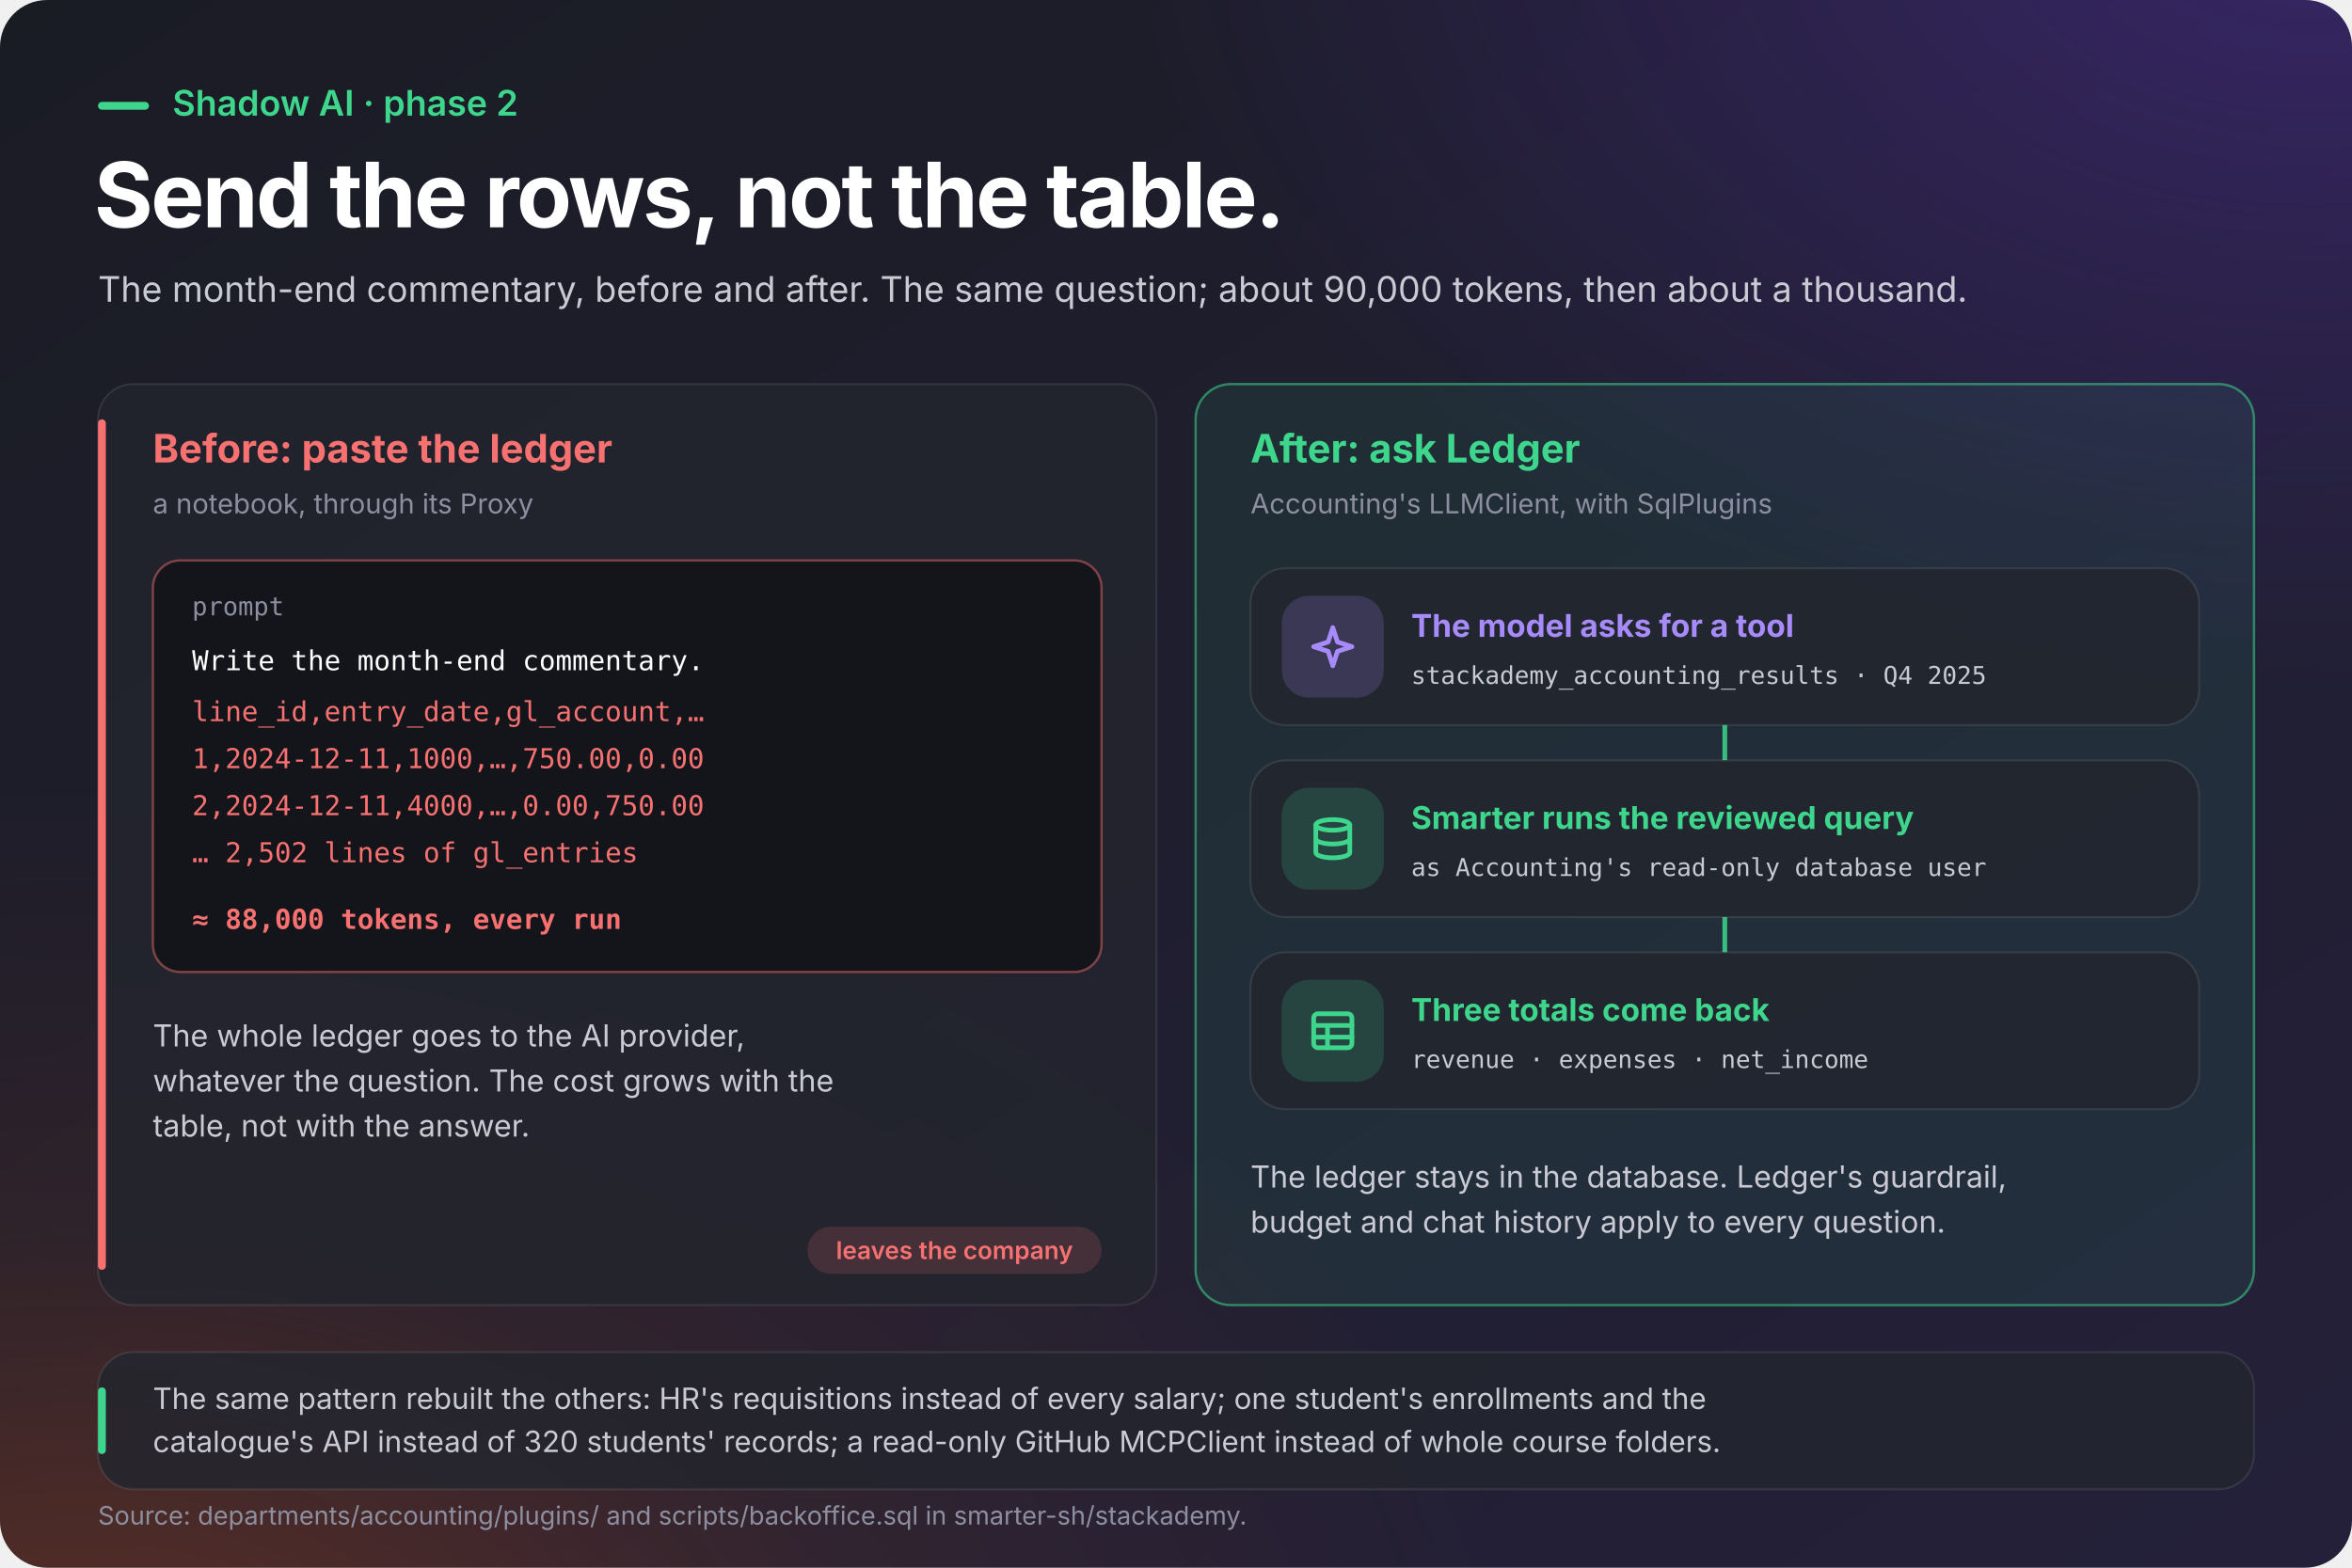
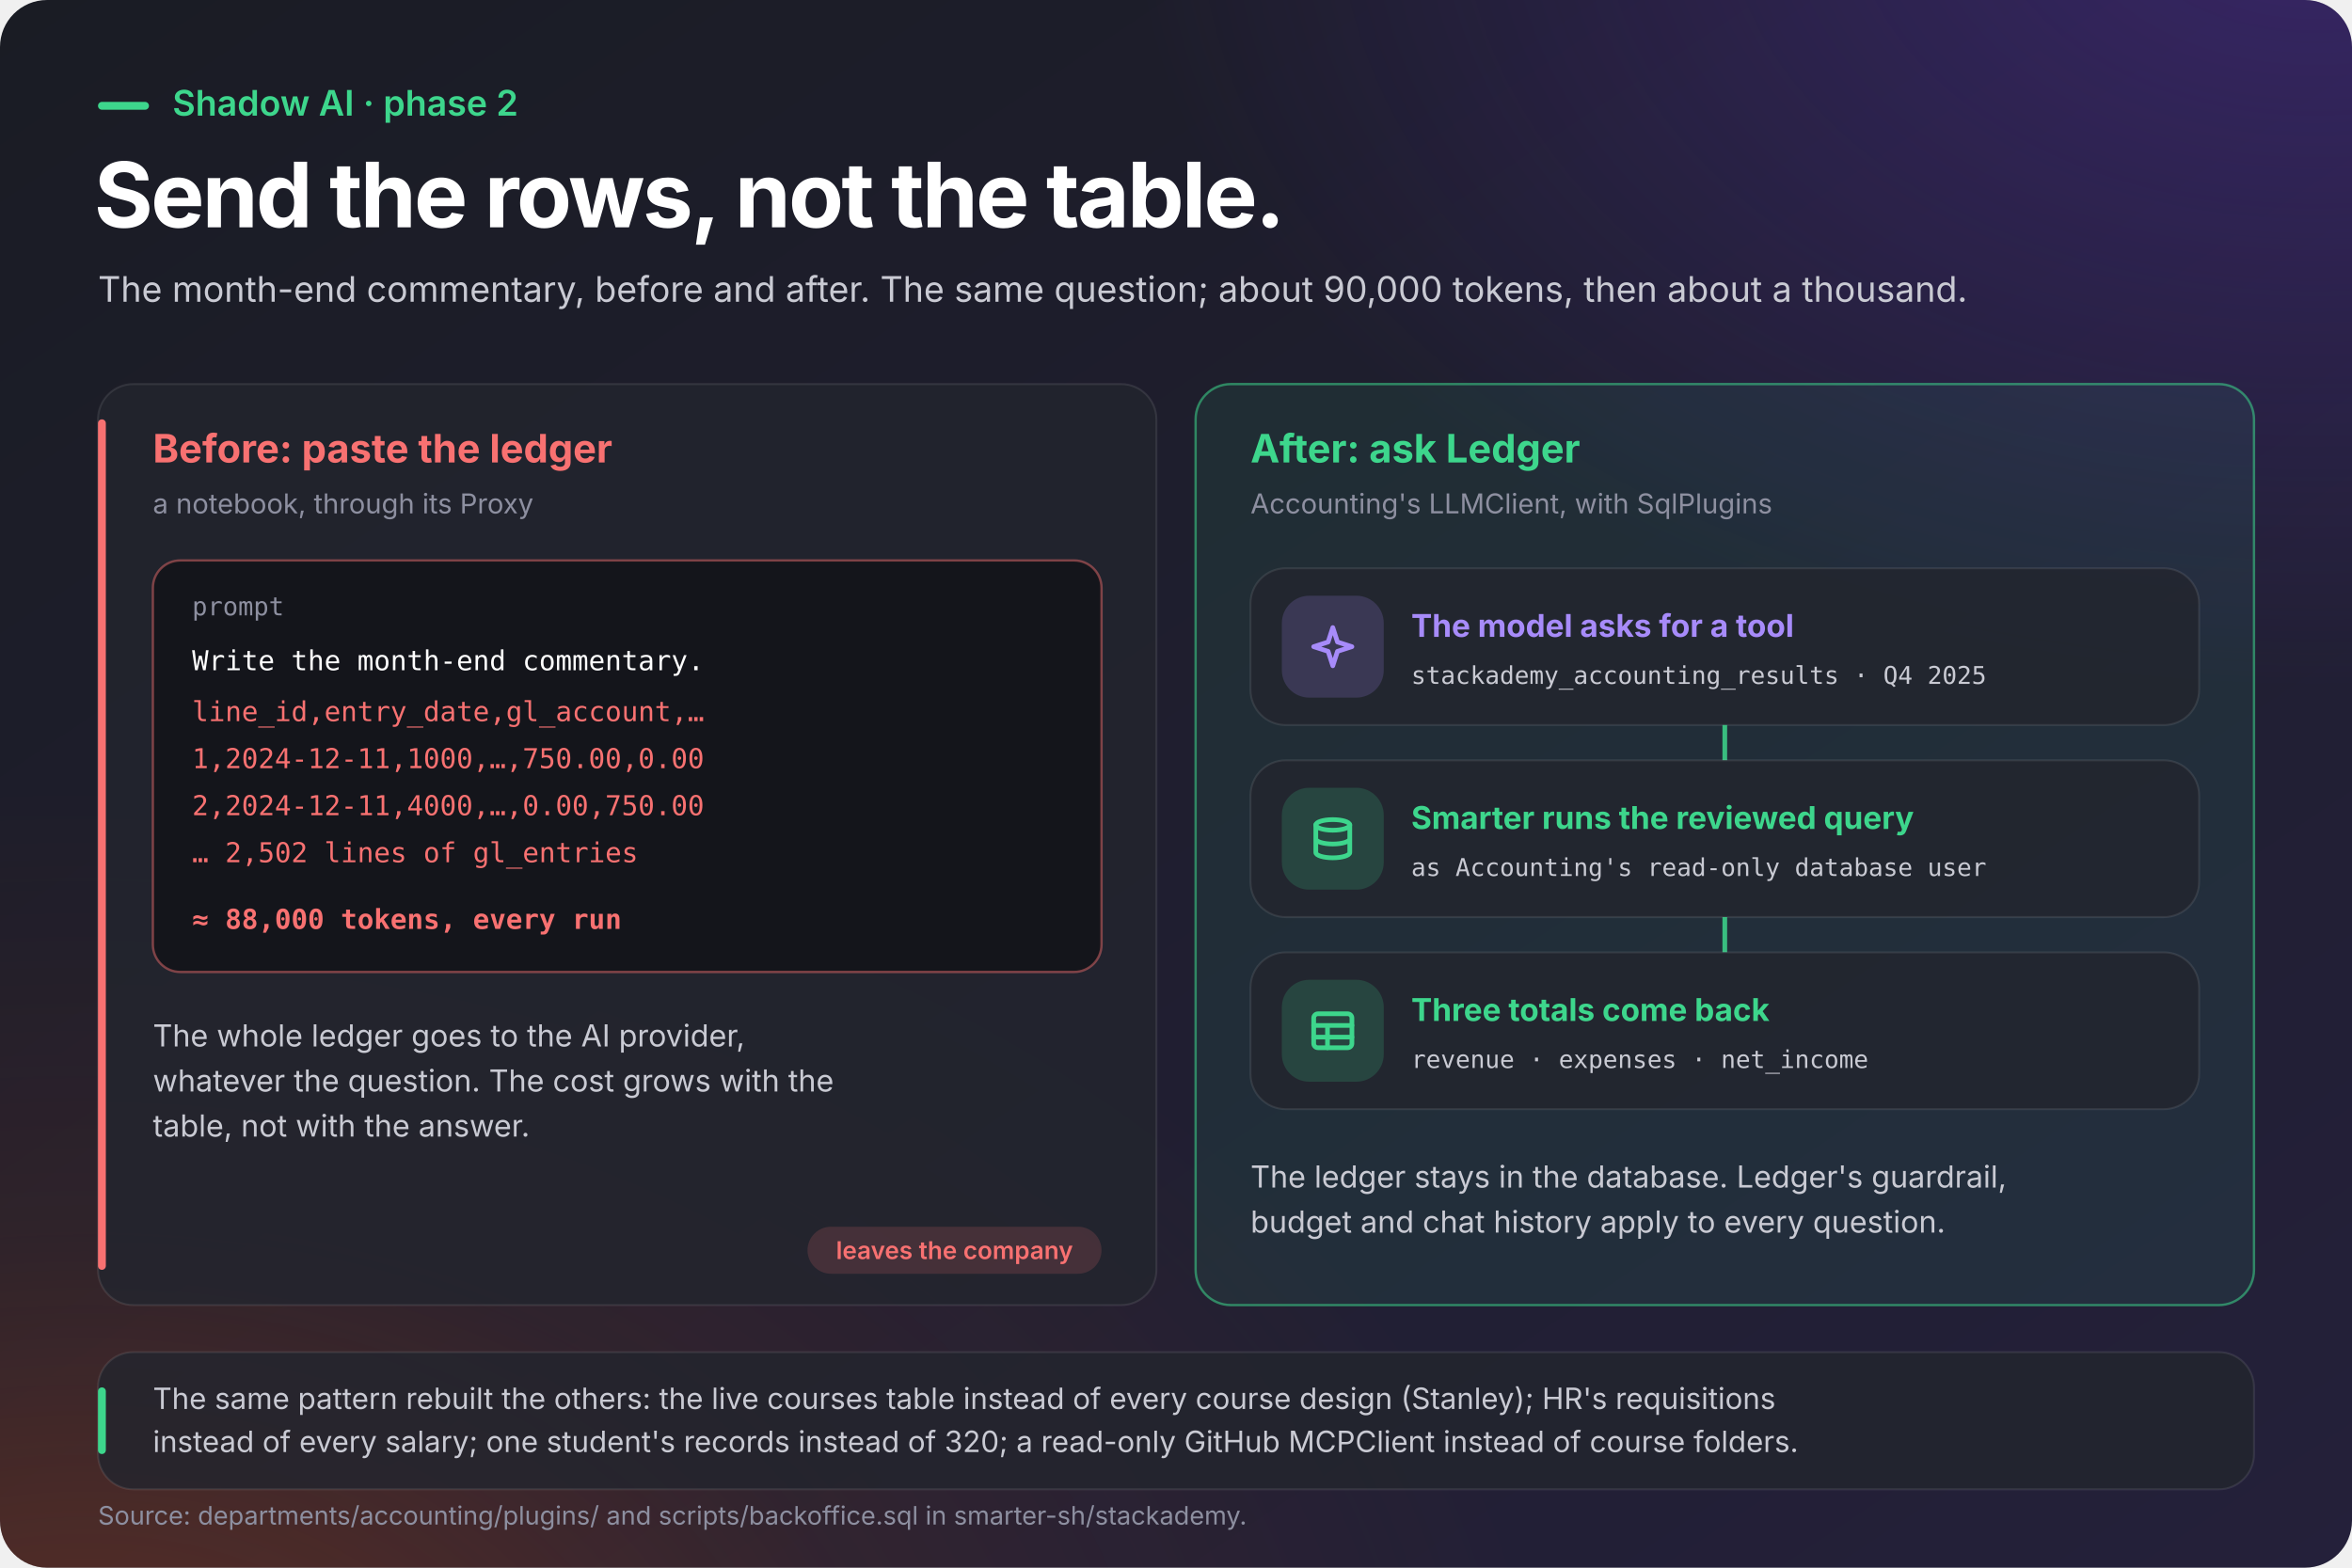
<svg xmlns="http://www.w3.org/2000/svg" viewBox="0 0 1200 800" width="1200" height="800" role="img" aria-label="Exhibit: phase 2, the month-end commentary sends the model three totals instead of the general ledger">
  <defs>
    <linearGradient id="dk-bg" x1="0" y1="0" x2="1" y2="1">
      <stop offset="0" stop-color="#1A1C24" />
      <stop offset="1" stop-color="#24203A" />
    </linearGradient>
    <radialGradient id="dk-orange" cx="0.04" cy="1.12" r="0.62">
      <stop offset="0" stop-color="#EA580C" stop-opacity="0.32" />
      <stop offset="0.55" stop-color="#EA580C" stop-opacity="0.08" />
      <stop offset="1" stop-color="#EA580C" stop-opacity="0" />
    </radialGradient>
    <radialGradient id="dk-purple" cx="0.98" cy="-0.06" r="0.5">
      <stop offset="0" stop-color="#7239EA" stop-opacity="0.3" />
      <stop offset="1" stop-color="#7239EA" stop-opacity="0" />
    </radialGradient>
    <marker id="dk-arrow" viewBox="0 0 10 10" refX="8" refY="5" markerWidth="7" markerHeight="7" orient="auto-start-reverse">
      <path d="M0,0 L10,5 L0,10 z" fill="#F59E0B" />
    </marker>
    <marker id="dk-arrow-green" viewBox="0 0 10 10" refX="8" refY="5" markerWidth="7" markerHeight="7" orient="auto-start-reverse">
      <path d="M0,0 L10,5 L0,10 z" fill="#3DD68C" />
    </marker>
    <marker id="dk-arrow-purple" viewBox="0 0 10 10" refX="8" refY="5" markerWidth="7" markerHeight="7" orient="auto-start-reverse">
      <path d="M0,0 L10,5 L0,10 z" fill="#A78BFA" />
    </marker>
  </defs>
  <rect width="1200" height="800" rx="24" fill="url(#dk-bg)" />
  <rect width="1200" height="800" rx="24" fill="url(#dk-orange)" />
  <rect width="1200" height="800" rx="24" fill="url(#dk-purple)" />
  <rect x="50" y="52" width="26" height="4" rx="2" fill="#3DD68C" />
  <text x="88" y="59" font-family="Inter, 'Helvetica Neue', Lato, Arial, sans-serif" font-size="18" font-weight="600" fill="#3DD68C" text-anchor="start">Shadow AI · phase 2</text>
  <text x="48" y="116" font-family="Inter, 'Helvetica Neue', Lato, Arial, sans-serif" font-size="46" font-weight="700" fill="#FFFFFF" text-anchor="start" letter-spacing="-1.2">Send the rows, not the table.</text>
  <text x="50" y="154" font-family="Inter, 'Helvetica Neue', Lato, Arial, sans-serif" font-size="18" font-weight="400" fill="#C9CAD3" text-anchor="start">The month-end commentary, before and after. The same question; about 90,000 tokens, then about a thousand.</text>
  <rect x="50" y="196" width="540" height="470" rx="18" fill="#23252E" fill-opacity="0.82" stroke="rgba(255,255,255,0.09)" stroke-width="1" />
  <rect x="50" y="214" width="4" height="434" rx="2" fill="#F87171" />
  <text x="78" y="236" font-family="Inter, 'Helvetica Neue', Lato, Arial, sans-serif" font-size="20" font-weight="700" fill="#F87171" text-anchor="start">Before: paste the ledger</text>
  <text x="78" y="262" font-family="Inter, 'Helvetica Neue', Lato, Arial, sans-serif" font-size="14" font-weight="400" fill="#8D8FA0" text-anchor="start">a notebook, through its Proxy</text>
  <rect x="78" y="286" width="484" height="210" rx="14" fill="#14151B" stroke="#F87171" stroke-opacity="0.45" stroke-width="1.2" />
  <text x="98" y="314" font-family="'JetBrains Mono', SFMono-Regular, Menlo, Consolas, monospace" font-size="13" font-weight="400" fill="#8D8FA0" text-anchor="start">prompt</text>
  <text x="98" y="342" font-family="'JetBrains Mono', SFMono-Regular, Menlo, Consolas, monospace" font-size="14" font-weight="400" fill="#FFFFFF" text-anchor="start">Write the month-end commentary.</text>
  <text x="98" y="368" font-family="'JetBrains Mono', SFMono-Regular, Menlo, Consolas, monospace" font-size="14" font-weight="400" fill="#F87171" text-anchor="start">line_id,entry_date,gl_account,…</text>
  <text x="98" y="392" font-family="'JetBrains Mono', SFMono-Regular, Menlo, Consolas, monospace" font-size="14" font-weight="400" fill="#F87171" text-anchor="start">1,2024-12-11,1000,…,750.00,0.00</text>
  <text x="98" y="416" font-family="'JetBrains Mono', SFMono-Regular, Menlo, Consolas, monospace" font-size="14" font-weight="400" fill="#F87171" text-anchor="start">2,2024-12-11,4000,…,0.00,750.00</text>
  <text x="98" y="440" font-family="'JetBrains Mono', SFMono-Regular, Menlo, Consolas, monospace" font-size="14" font-weight="400" fill="#F87171" text-anchor="start">… 2,502 lines of gl_entries</text>
  <text x="98" y="474" font-family="'JetBrains Mono', SFMono-Regular, Menlo, Consolas, monospace" font-size="14" font-weight="700" fill="#F87171" text-anchor="start">≈ 88,000 tokens, every run</text>
  <text x="78" y="534" font-family="Inter, 'Helvetica Neue', Lato, Arial, sans-serif" font-size="15.5" font-weight="400" fill="#C9CAD3" text-anchor="start">The whole ledger goes to the AI provider,</text>
  <text x="78" y="557" font-family="Inter, 'Helvetica Neue', Lato, Arial, sans-serif" font-size="15.5" font-weight="400" fill="#C9CAD3" text-anchor="start">whatever the question. The cost grows with the</text>
  <text x="78" y="580" font-family="Inter, 'Helvetica Neue', Lato, Arial, sans-serif" font-size="15.5" font-weight="400" fill="#C9CAD3" text-anchor="start">table, not with the answer.</text>
  <rect x="412" y="626" width="150" height="24" rx="12" fill="#F87171" fill-opacity="0.16" />
  <text x="487.0" y="642.5" font-family="Inter, 'Helvetica Neue', Lato, Arial, sans-serif" font-size="12.5" font-weight="600" fill="#F87171" text-anchor="middle">leaves the company</text>
  <rect x="610" y="196" width="540" height="470" rx="18" fill="#3DD68C" fill-opacity="0.08" stroke="#3DD68C" stroke-opacity="0.55" stroke-width="1.2" />
  <text x="638" y="236" font-family="Inter, 'Helvetica Neue', Lato, Arial, sans-serif" font-size="20" font-weight="700" fill="#3DD68C" text-anchor="start">After: ask Ledger</text>
  <text x="638" y="262" font-family="Inter, 'Helvetica Neue', Lato, Arial, sans-serif" font-size="14" font-weight="400" fill="#8D8FA0" text-anchor="start">Accounting's LLMClient, with SqlPlugins</text>
  <rect x="638" y="290" width="484" height="80" rx="18" fill="#23252E" fill-opacity="0.82" stroke="rgba(255,255,255,0.09)" stroke-width="1" />
  <rect x="654" y="304" width="52" height="52" rx="14" fill="#A78BFA" fill-opacity="0.18" />
  <g transform="translate(667,317) scale(1.0833)" fill="none" stroke="#A78BFA" stroke-width="2.2" stroke-linecap="round" stroke-linejoin="round">
    <path d="M12 3l2.2 6.8L21 12l-6.8 2.2L12 21l-2.2-6.8L3 12l6.8-2.2z" />
  </g>
  <text x="720" y="325" font-family="Inter, 'Helvetica Neue', Lato, Arial, sans-serif" font-size="16" font-weight="700" fill="#A78BFA" text-anchor="start">The model asks for a tool</text>
  <text x="720" y="349" font-family="'JetBrains Mono', SFMono-Regular, Menlo, Consolas, monospace" font-size="12.5" font-weight="400" fill="#C9CAD3" text-anchor="start">stackademy_accounting_results · Q4 2025</text>
  <path d="M880,370 L880,388" fill="none" stroke="#3DD68C" stroke-width="2.4" stroke-opacity="0.85" />
  <rect x="638" y="388" width="484" height="80" rx="18" fill="#23252E" fill-opacity="0.82" stroke="rgba(255,255,255,0.09)" stroke-width="1" />
  <rect x="654" y="402" width="52" height="52" rx="14" fill="#3DD68C" fill-opacity="0.18" />
  <g transform="translate(667,415) scale(1.0833)" fill="none" stroke="#3DD68C" stroke-width="2.2" stroke-linecap="round" stroke-linejoin="round">
    <ellipse cx="12" cy="5.5" rx="8" ry="2.5" />
    <path d="M4 5.5v13c0 1.4 3.6 2.5 8 2.5s8-1.1 8-2.5v-13M4 12c0 1.4 3.6 2.5 8 2.5s8-1.1 8-2.5" />
  </g>
  <text x="720" y="423" font-family="Inter, 'Helvetica Neue', Lato, Arial, sans-serif" font-size="16" font-weight="700" fill="#3DD68C" text-anchor="start">Smarter runs the reviewed query</text>
  <text x="720" y="447" font-family="'JetBrains Mono', SFMono-Regular, Menlo, Consolas, monospace" font-size="12.5" font-weight="400" fill="#C9CAD3" text-anchor="start">as Accounting's read-only database user</text>
  <path d="M880,468 L880,486" fill="none" stroke="#3DD68C" stroke-width="2.4" stroke-opacity="0.85" />
  <rect x="638" y="486" width="484" height="80" rx="18" fill="#23252E" fill-opacity="0.82" stroke="rgba(255,255,255,0.09)" stroke-width="1" />
  <rect x="654" y="500" width="52" height="52" rx="14" fill="#3DD68C" fill-opacity="0.18" />
  <g transform="translate(667,513) scale(1.0833)" fill="none" stroke="#3DD68C" stroke-width="2.2" stroke-linecap="round" stroke-linejoin="round">
    <rect x="3" y="4" width="18" height="16" rx="2" />
    <path d="M3 9.5h18M3 15h18M9.5 9.5V20" />
  </g>
  <text x="720" y="521" font-family="Inter, 'Helvetica Neue', Lato, Arial, sans-serif" font-size="16" font-weight="700" fill="#3DD68C" text-anchor="start">Three totals come back</text>
  <text x="720" y="545" font-family="'JetBrains Mono', SFMono-Regular, Menlo, Consolas, monospace" font-size="12.5" font-weight="400" fill="#C9CAD3" text-anchor="start">revenue · expenses · net_income</text>
  <text x="638" y="606" font-family="Inter, 'Helvetica Neue', Lato, Arial, sans-serif" font-size="15.5" font-weight="400" fill="#C9CAD3" text-anchor="start">The ledger stays in the database. Ledger's guardrail,</text>
  <text x="638" y="629" font-family="Inter, 'Helvetica Neue', Lato, Arial, sans-serif" font-size="15.5" font-weight="400" fill="#C9CAD3" text-anchor="start">budget and chat history apply to every question.</text>
  <rect x="50" y="690" width="1100" height="70" rx="18" fill="#23252E" fill-opacity="0.82" stroke="rgba(255,255,255,0.09)" stroke-width="1" />
  <rect x="50" y="708" width="4" height="34" rx="2" fill="#3DD68C" />
-   <text x="78" y="719" font-family="Inter, 'Helvetica Neue', Lato, Arial, sans-serif" font-size="15" font-weight="400" fill="#C9CAD3" text-anchor="start">The same pattern rebuilt the others: HR's requisitions instead of every salary; one student's enrollments and the</text>
-   <text x="78" y="741" font-family="Inter, 'Helvetica Neue', Lato, Arial, sans-serif" font-size="15" font-weight="400" fill="#C9CAD3" text-anchor="start">catalogue's API instead of 320 students' records; a read-only GitHub MCPClient instead of whole course folders.</text>
+   <text x="78" y="719" font-family="Inter, 'Helvetica Neue', Lato, Arial, sans-serif" font-size="15" font-weight="400" fill="#C9CAD3" text-anchor="start">The same pattern rebuilt the others: the live courses table instead of every course design (Stanley); HR's requisitions</text>
+   <text x="78" y="741" font-family="Inter, 'Helvetica Neue', Lato, Arial, sans-serif" font-size="15" font-weight="400" fill="#C9CAD3" text-anchor="start">instead of every salary; one student's records instead of 320; a read-only GitHub MCPClient instead of course folders.</text>
  <text x="50" y="778" font-family="Inter, 'Helvetica Neue', Lato, Arial, sans-serif" font-size="13" font-weight="400" fill="#8D8FA0" text-anchor="start">Source: departments/accounting/plugins/ and scripts/backoffice.sql in smarter-sh/stackademy.</text>
</svg>
